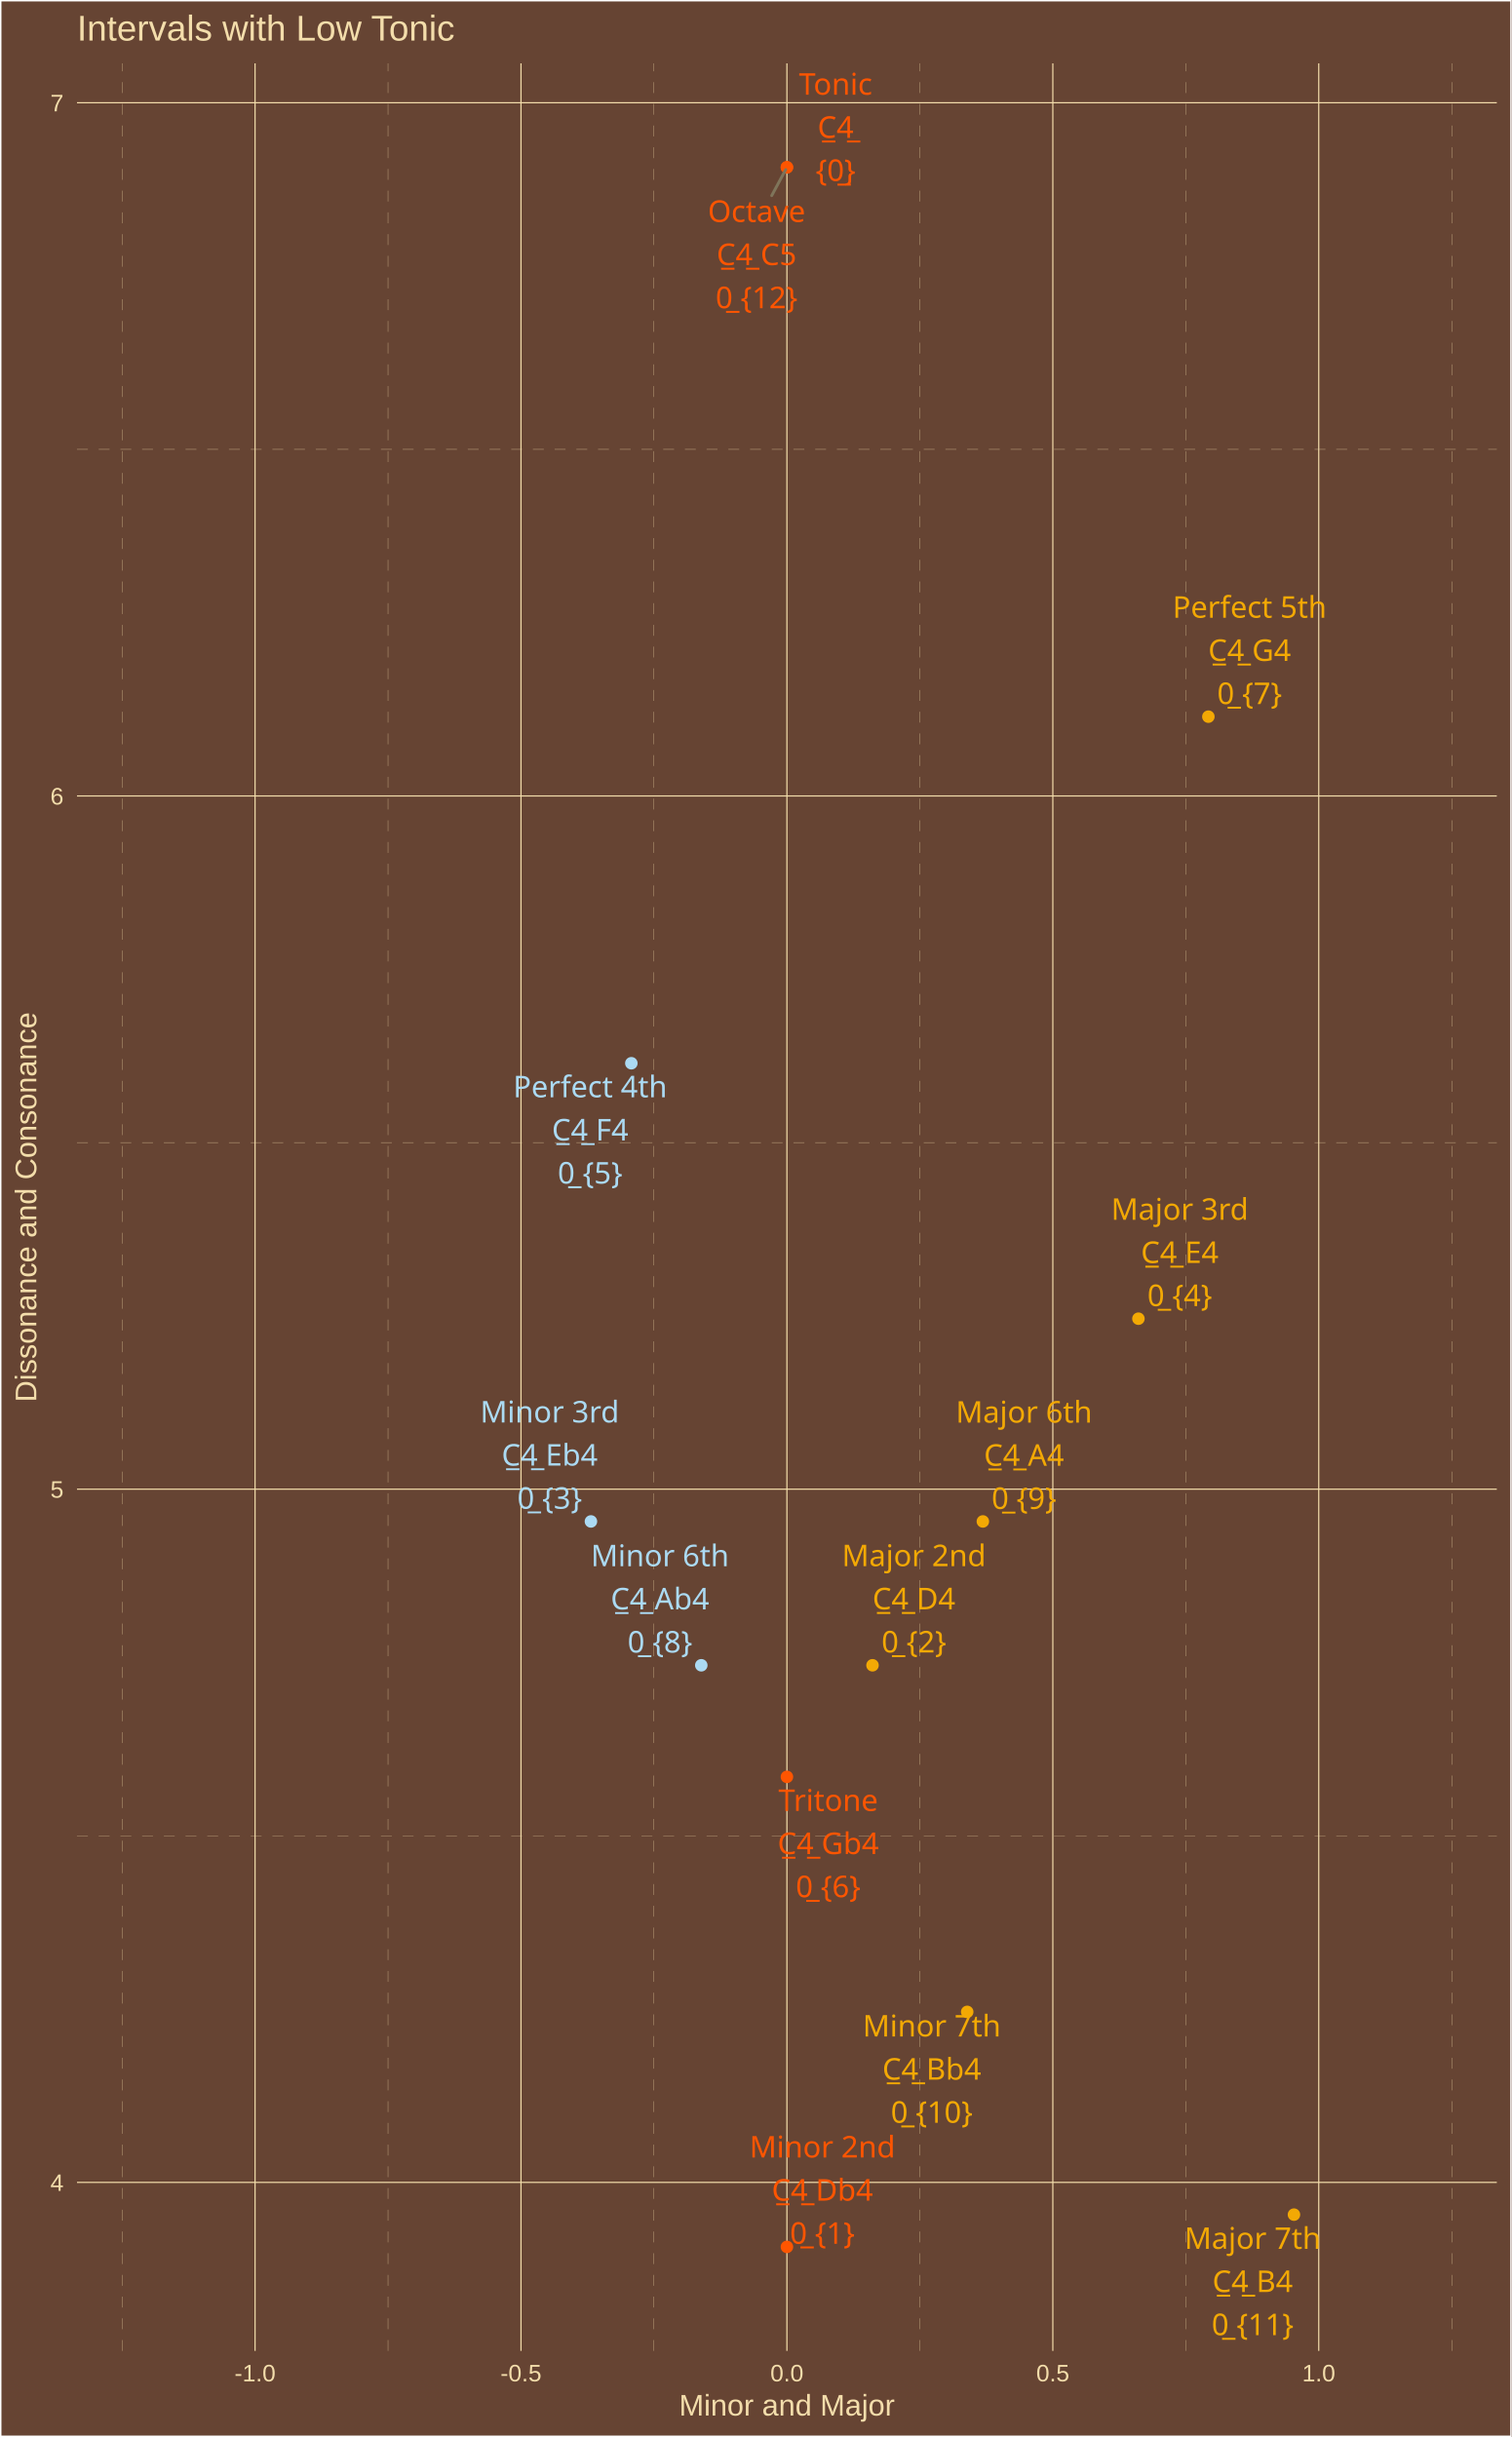
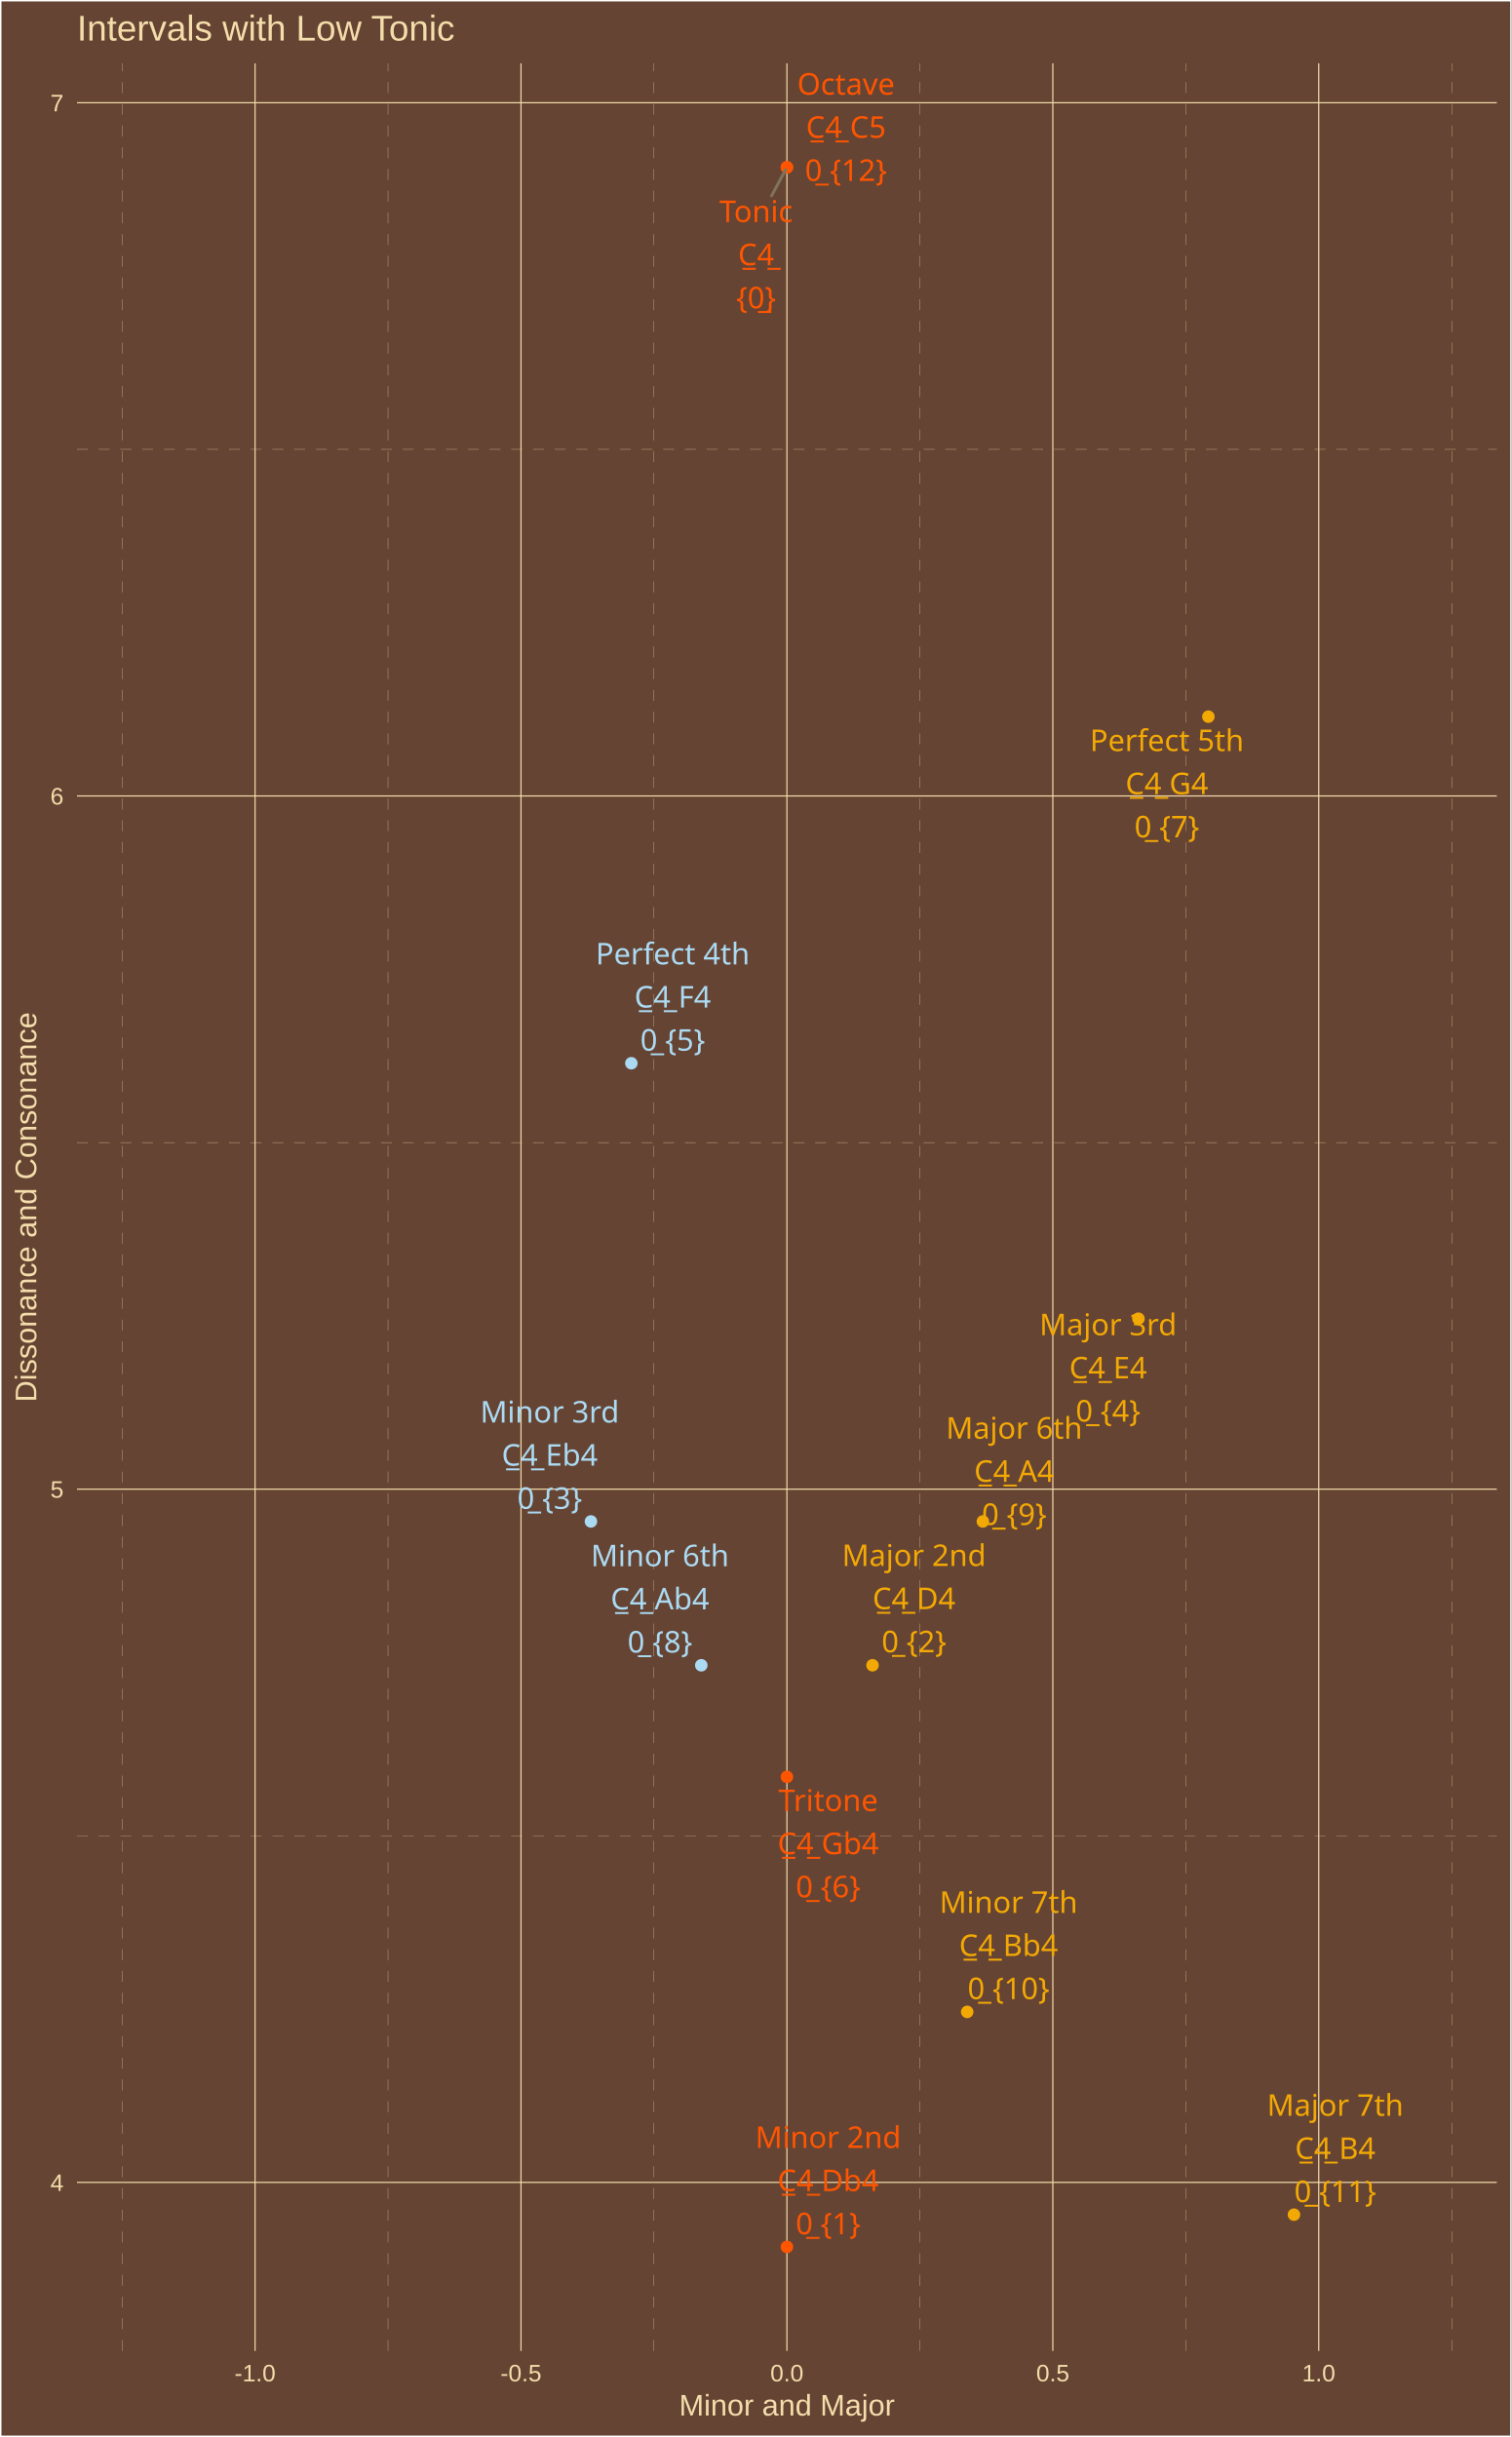
<svg xmlns="http://www.w3.org/2000/svg" class="svglite" width="557.00pt" height="898.00pt" viewBox="0 0 557.00 898.00">
  <defs>
    <style type="text/css">
    .svglite line, .svglite polyline, .svglite polygon, .svglite path, .svglite rect, .svglite circle {
      fill: none;
      stroke: #000000;
      stroke-linecap: round;
      stroke-linejoin: round;
      stroke-miterlimit: 10.00;
    }
    .svglite text {
      white-space: pre;
    }
  </style>
  </defs>
  <rect width="100%" height="100%" style="stroke: none; fill: #664433;" />
  <defs>
    <clipPath id="cpMC4wMHw1NTcuMDB8MC4wMHw4OTguMDA=">
      <rect x="0.00" y="0.00" width="557.00" height="898.00" />
    </clipPath>
  </defs>
  <g clip-path="url(#cpMC4wMHw1NTcuMDB8MC4wMHw4OTguMDA=)">
    <rect x="0.00" y="0.00" width="557.00" height="898.00" style="stroke-width: 1.07; stroke: #FFFFFF; fill: #664433;" />
  </g>
  <defs>
    <clipPath id="cpMjguMzd8NTUxLjUyfDIzLjM0fDg2Ni4yNw==">
      <rect x="28.37" y="23.34" width="523.15" height="842.93" />
    </clipPath>
  </defs>
  <g clip-path="url(#cpMjguMzd8NTUxLjUyfDIzLjM0fDg2Ni4yNw==)">
    <rect x="28.37" y="23.34" width="523.15" height="842.93" style="stroke-width: 1.07; stroke: none; fill: #664433;" />
    <polyline points="28.37,676.45 551.52,676.45 " style="stroke-width: 0.11; stroke: #F3DDAB; stroke-dasharray: 4.00,4.00; stroke-linecap: butt;" />
    <polyline points="28.37,421.02 551.52,421.02 " style="stroke-width: 0.11; stroke: #F3DDAB; stroke-dasharray: 4.00,4.00; stroke-linecap: butt;" />
    <polyline points="28.37,165.58 551.52,165.58 " style="stroke-width: 0.11; stroke: #F3DDAB; stroke-dasharray: 4.00,4.00; stroke-linecap: butt;" />
    <polyline points="44.99,866.27 44.99,23.34 " style="stroke-width: 0.11; stroke: #F3DDAB; stroke-dasharray: 4.00,4.00; stroke-linecap: butt;" />
    <polyline points="142.97,866.27 142.97,23.34 " style="stroke-width: 0.11; stroke: #F3DDAB; stroke-dasharray: 4.00,4.00; stroke-linecap: butt;" />
    <polyline points="240.96,866.27 240.96,23.34 " style="stroke-width: 0.11; stroke: #F3DDAB; stroke-dasharray: 4.00,4.00; stroke-linecap: butt;" />
    <polyline points="338.94,866.27 338.94,23.34 " style="stroke-width: 0.11; stroke: #F3DDAB; stroke-dasharray: 4.00,4.00; stroke-linecap: butt;" />
    <polyline points="436.92,866.27 436.92,23.34 " style="stroke-width: 0.11; stroke: #F3DDAB; stroke-dasharray: 4.00,4.00; stroke-linecap: butt;" />
    <polyline points="534.90,866.27 534.90,23.34 " style="stroke-width: 0.11; stroke: #F3DDAB; stroke-dasharray: 4.00,4.00; stroke-linecap: butt;" />
    <polyline points="28.37,804.17 551.52,804.17 " style="stroke-width: 0.43; stroke: #F3DDAB; stroke-linecap: butt;" />
    <polyline points="28.37,548.73 551.52,548.73 " style="stroke-width: 0.43; stroke: #F3DDAB; stroke-linecap: butt;" />
    <polyline points="28.37,293.30 551.52,293.30 " style="stroke-width: 0.43; stroke: #F3DDAB; stroke-linecap: butt;" />
    <polyline points="28.37,37.87 551.52,37.87 " style="stroke-width: 0.43; stroke: #F3DDAB; stroke-linecap: butt;" />
    <polyline points="93.98,866.27 93.98,23.34 " style="stroke-width: 0.43; stroke: #F3DDAB; stroke-linecap: butt;" />
    <polyline points="191.97,866.27 191.97,23.34 " style="stroke-width: 0.43; stroke: #F3DDAB; stroke-linecap: butt;" />
    <polyline points="289.95,866.27 289.95,23.34 " style="stroke-width: 0.43; stroke: #F3DDAB; stroke-linecap: butt;" />
    <polyline points="387.93,866.27 387.93,23.34 " style="stroke-width: 0.43; stroke: #F3DDAB; stroke-linecap: butt;" />
    <polyline points="485.91,866.27 485.91,23.34 " style="stroke-width: 0.43; stroke: #F3DDAB; stroke-linecap: butt;" />
    <circle cx="289.95" cy="61.65" r="1.95" style="stroke-width: 0.71; stroke: #FF5500; fill: #FF5500;" />
    <circle cx="289.95" cy="827.95" r="1.95" style="stroke-width: 0.71; stroke: #FF5500; fill: #FF5500;" />
    <circle cx="321.49" cy="613.63" r="1.95" style="stroke-width: 0.71; stroke: #F3A904; fill: #F3A904;" />
    <circle cx="217.74" cy="560.63" r="1.95" style="stroke-width: 0.71; stroke: #ABDAF3; fill: #ABDAF3;" />
    <circle cx="419.47" cy="485.92" r="1.95" style="stroke-width: 0.71; stroke: #F3A904; fill: #F3A904;" />
    <circle cx="232.63" cy="391.79" r="1.95" style="stroke-width: 0.71; stroke: #ABDAF3; fill: #ABDAF3;" />
    <circle cx="289.95" cy="654.75" r="1.95" style="stroke-width: 0.71; stroke: #FF5500; fill: #FF5500;" />
    <circle cx="445.24" cy="264.08" r="1.95" style="stroke-width: 0.71; stroke: #F3A904; fill: #F3A904;" />
    <circle cx="258.40" cy="613.63" r="1.95" style="stroke-width: 0.71; stroke: #ABDAF3; fill: #ABDAF3;" />
    <circle cx="362.15" cy="560.63" r="1.95" style="stroke-width: 0.71; stroke: #F3A904; fill: #F3A904;" />
    <circle cx="356.38" cy="741.35" r="1.95" style="stroke-width: 0.71; stroke: #F3A904; fill: #F3A904;" />
    <circle cx="476.78" cy="816.06" r="1.95" style="stroke-width: 0.71; stroke: #F3A904; fill: #F3A904;" />
    <circle cx="289.95" cy="61.65" r="1.95" style="stroke-width: 0.71; stroke: #FF5500; fill: #FF5500;" />
-     <line x1="284.35" y1="72.08" x2="289.50" y2="62.49" style="stroke-width: 1.07; stroke: #7F745A;" />
-     <text x="307.89" y="34.89" text-anchor="middle" style="font-size: 11.04px;fill: #FF5500; font-family: &quot;Arial Unicode MS&quot;;" textLength="26.97px" lengthAdjust="spacingAndGlyphs">Tonic</text>
-     <text x="307.89" y="50.79" text-anchor="middle" style="font-size: 11.04px;fill: #FF5500; font-family: &quot;Arial Unicode MS&quot;;" textLength="14.10px" lengthAdjust="spacingAndGlyphs">C̲4̲</text>
-     <text x="307.89" y="66.68" text-anchor="middle" style="font-size: 11.04px;fill: #FF5500; font-family: &quot;Arial Unicode MS&quot;;" textLength="13.51px" lengthAdjust="spacingAndGlyphs">{0̲}</text>
-     <text x="303.02" y="795.01" text-anchor="middle" style="font-size: 11.04px;fill: #FF5500; font-family: &quot;Arial Unicode MS&quot;;" textLength="49.05px" lengthAdjust="spacingAndGlyphs">Minor 2nd</text>
-     <text x="303.02" y="810.90" text-anchor="middle" style="font-size: 11.04px;fill: #FF5500; font-family: &quot;Arial Unicode MS&quot;;" textLength="37.40px" lengthAdjust="spacingAndGlyphs">C̲4̲ Db4</text>
-     <text x="303.02" y="826.80" text-anchor="middle" style="font-size: 11.04px;fill: #FF5500; font-family: &quot;Arial Unicode MS&quot;;" textLength="22.71px" lengthAdjust="spacingAndGlyphs">0̲ {1}</text>
-     <text x="336.75" y="577.12" text-anchor="middle" style="font-size: 11.04px;fill: #F3A904; font-family: &quot;Arial Unicode MS&quot;;" textLength="49.05px" lengthAdjust="spacingAndGlyphs">Major 2nd</text>
-     <text x="336.75" y="593.01" text-anchor="middle" style="font-size: 11.04px;fill: #F3A904; font-family: &quot;Arial Unicode MS&quot;;" textLength="31.26px" lengthAdjust="spacingAndGlyphs">C̲4̲ D4</text>
-     <text x="336.75" y="608.91" text-anchor="middle" style="font-size: 11.04px;fill: #F3A904; font-family: &quot;Arial Unicode MS&quot;;" textLength="22.71px" lengthAdjust="spacingAndGlyphs">0̲ {2}</text>
-     <text x="202.54" y="524.16" text-anchor="middle" style="font-size: 11.04px;fill: #ABDAF3; font-family: &quot;Arial Unicode MS&quot;;" textLength="46.58px" lengthAdjust="spacingAndGlyphs">Minor 3rd</text>
-     <text x="202.54" y="540.05" text-anchor="middle" style="font-size: 11.04px;fill: #ABDAF3; font-family: &quot;Arial Unicode MS&quot;;" textLength="36.79px" lengthAdjust="spacingAndGlyphs">C̲4̲ Eb4</text>
-     <text x="202.54" y="555.95" text-anchor="middle" style="font-size: 11.04px;fill: #ABDAF3; font-family: &quot;Arial Unicode MS&quot;;" textLength="22.71px" lengthAdjust="spacingAndGlyphs">0̲ {3}</text>
-     <text x="434.70" y="449.49" text-anchor="middle" style="font-size: 11.04px;fill: #F3A904; font-family: &quot;Arial Unicode MS&quot;;" textLength="46.58px" lengthAdjust="spacingAndGlyphs">Major 3rd</text>
-     <text x="434.70" y="465.39" text-anchor="middle" style="font-size: 11.04px;fill: #F3A904; font-family: &quot;Arial Unicode MS&quot;;" textLength="30.66px" lengthAdjust="spacingAndGlyphs">C̲4̲ E4</text>
-     <text x="434.70" y="481.28" text-anchor="middle" style="font-size: 11.04px;fill: #F3A904; font-family: &quot;Arial Unicode MS&quot;;" textLength="22.71px" lengthAdjust="spacingAndGlyphs">0̲ {4}</text>
-     <text x="217.44" y="404.34" text-anchor="middle" style="font-size: 11.04px;fill: #ABDAF3; font-family: &quot;Arial Unicode MS&quot;;" textLength="53.35px" lengthAdjust="spacingAndGlyphs">Perfect 4th</text>
-     <text x="217.44" y="420.24" text-anchor="middle" style="font-size: 11.04px;fill: #ABDAF3; font-family: &quot;Arial Unicode MS&quot;;" textLength="30.04px" lengthAdjust="spacingAndGlyphs">C̲4̲ F4</text>
-     <text x="217.44" y="436.13" text-anchor="middle" style="font-size: 11.04px;fill: #ABDAF3; font-family: &quot;Arial Unicode MS&quot;;" textLength="22.71px" lengthAdjust="spacingAndGlyphs">0̲ {5}</text>
-     <text x="305.17" y="667.31" text-anchor="middle" style="font-size: 11.04px;fill: #FF5500; font-family: &quot;Arial Unicode MS&quot;;" textLength="34.33px" lengthAdjust="spacingAndGlyphs">Tritone</text>
-     <text x="305.17" y="683.20" text-anchor="middle" style="font-size: 11.04px;fill: #FF5500; font-family: &quot;Arial Unicode MS&quot;;" textLength="38.02px" lengthAdjust="spacingAndGlyphs">C̲4̲ Gb4</text>
-     <text x="305.17" y="699.10" text-anchor="middle" style="font-size: 11.04px;fill: #FF5500; font-family: &quot;Arial Unicode MS&quot;;" textLength="22.71px" lengthAdjust="spacingAndGlyphs">0̲ {6}</text>
-     <text x="460.43" y="227.63" text-anchor="middle" style="font-size: 11.04px;fill: #F3A904; font-family: &quot;Arial Unicode MS&quot;;" textLength="53.35px" lengthAdjust="spacingAndGlyphs">Perfect 5th</text>
-     <text x="460.43" y="243.53" text-anchor="middle" style="font-size: 11.04px;fill: #F3A904; font-family: &quot;Arial Unicode MS&quot;;" textLength="31.88px" lengthAdjust="spacingAndGlyphs">C̲4̲ G4</text>
-     <text x="460.43" y="259.43" text-anchor="middle" style="font-size: 11.04px;fill: #F3A904; font-family: &quot;Arial Unicode MS&quot;;" textLength="22.71px" lengthAdjust="spacingAndGlyphs">0̲ {7}</text>
-     <text x="243.17" y="577.14" text-anchor="middle" style="font-size: 11.04px;fill: #ABDAF3; font-family: &quot;Arial Unicode MS&quot;;" textLength="45.98px" lengthAdjust="spacingAndGlyphs">Minor 6th</text>
-     <text x="243.17" y="593.04" text-anchor="middle" style="font-size: 11.04px;fill: #ABDAF3; font-family: &quot;Arial Unicode MS&quot;;" textLength="36.79px" lengthAdjust="spacingAndGlyphs">C̲4̲ Ab4</text>
-     <text x="243.17" y="608.94" text-anchor="middle" style="font-size: 11.04px;fill: #ABDAF3; font-family: &quot;Arial Unicode MS&quot;;" textLength="22.71px" lengthAdjust="spacingAndGlyphs">0̲ {8}</text>
-     <text x="377.31" y="524.22" text-anchor="middle" style="font-size: 11.04px;fill: #F3A904; font-family: &quot;Arial Unicode MS&quot;;" textLength="45.98px" lengthAdjust="spacingAndGlyphs">Major 6th</text>
-     <text x="377.31" y="540.12" text-anchor="middle" style="font-size: 11.04px;fill: #F3A904; font-family: &quot;Arial Unicode MS&quot;;" textLength="30.66px" lengthAdjust="spacingAndGlyphs">C̲4̲ A4</text>
-     <text x="377.31" y="556.02" text-anchor="middle" style="font-size: 11.04px;fill: #F3A904; font-family: &quot;Arial Unicode MS&quot;;" textLength="22.71px" lengthAdjust="spacingAndGlyphs">0̲ {9}</text>
-     <text x="343.33" y="750.42" text-anchor="middle" style="font-size: 11.04px;fill: #F3A904; font-family: &quot;Arial Unicode MS&quot;;" textLength="45.98px" lengthAdjust="spacingAndGlyphs">Minor 7th</text>
-     <text x="343.33" y="766.32" text-anchor="middle" style="font-size: 11.04px;fill: #F3A904; font-family: &quot;Arial Unicode MS&quot;;" textLength="36.79px" lengthAdjust="spacingAndGlyphs">C̲4̲ Bb4</text>
-     <text x="343.33" y="782.21" text-anchor="middle" style="font-size: 11.04px;fill: #F3A904; font-family: &quot;Arial Unicode MS&quot;;" textLength="28.84px" lengthAdjust="spacingAndGlyphs">0̲ {10}</text>
-     <text x="461.55" y="828.68" text-anchor="middle" style="font-size: 11.04px;fill: #F3A904; font-family: &quot;Arial Unicode MS&quot;;" textLength="45.98px" lengthAdjust="spacingAndGlyphs">Major 7th</text>
-     <text x="461.55" y="844.57" text-anchor="middle" style="font-size: 11.04px;fill: #F3A904; font-family: &quot;Arial Unicode MS&quot;;" textLength="30.66px" lengthAdjust="spacingAndGlyphs">C̲4̲ B4</text>
-     <text x="461.55" y="860.47" text-anchor="middle" style="font-size: 11.04px;fill: #F3A904; font-family: &quot;Arial Unicode MS&quot;;" textLength="28.84px" lengthAdjust="spacingAndGlyphs">0̲ {11}</text>
-     <text x="278.78" y="81.78" text-anchor="middle" style="font-size: 11.04px;fill: #FF5500; font-family: &quot;Arial Unicode MS&quot;;" textLength="34.95px" lengthAdjust="spacingAndGlyphs">Octave</text>
-     <text x="278.78" y="97.67" text-anchor="middle" style="font-size: 11.04px;fill: #FF5500; font-family: &quot;Arial Unicode MS&quot;;" textLength="31.26px" lengthAdjust="spacingAndGlyphs">C̲4̲ C5</text>
-     <text x="278.78" y="113.57" text-anchor="middle" style="font-size: 11.04px;fill: #FF5500; font-family: &quot;Arial Unicode MS&quot;;" textLength="28.84px" lengthAdjust="spacingAndGlyphs">0̲ {12}</text>
+     <line x1="284.30" y1="72.13" x2="289.50" y2="62.49" style="stroke-width: 1.07; stroke: #7F745A;" />
+     <text x="278.58" y="81.82" text-anchor="middle" style="font-size: 11.04px;fill: #FF5500; font-family: &quot;Arial Unicode MS&quot;;" textLength="26.97px" lengthAdjust="spacingAndGlyphs">Tonic</text>
+     <text x="278.58" y="97.72" text-anchor="middle" style="font-size: 11.04px;fill: #FF5500; font-family: &quot;Arial Unicode MS&quot;;" textLength="14.10px" lengthAdjust="spacingAndGlyphs">C̲4̲</text>
+     <text x="278.58" y="113.62" text-anchor="middle" style="font-size: 11.04px;fill: #FF5500; font-family: &quot;Arial Unicode MS&quot;;" textLength="13.51px" lengthAdjust="spacingAndGlyphs">{0̲}</text>
+     <text x="305.14" y="791.49" text-anchor="middle" style="font-size: 11.04px;fill: #FF5500; font-family: &quot;Arial Unicode MS&quot;;" textLength="49.05px" lengthAdjust="spacingAndGlyphs">Minor 2nd</text>
+     <text x="305.14" y="807.39" text-anchor="middle" style="font-size: 11.04px;fill: #FF5500; font-family: &quot;Arial Unicode MS&quot;;" textLength="37.40px" lengthAdjust="spacingAndGlyphs">C̲4̲ Db4</text>
+     <text x="305.14" y="823.29" text-anchor="middle" style="font-size: 11.04px;fill: #FF5500; font-family: &quot;Arial Unicode MS&quot;;" textLength="22.71px" lengthAdjust="spacingAndGlyphs">0̲ {1}</text>
+     <text x="336.78" y="577.05" text-anchor="middle" style="font-size: 11.04px;fill: #F3A904; font-family: &quot;Arial Unicode MS&quot;;" textLength="49.05px" lengthAdjust="spacingAndGlyphs">Major 2nd</text>
+     <text x="336.78" y="592.94" text-anchor="middle" style="font-size: 11.04px;fill: #F3A904; font-family: &quot;Arial Unicode MS&quot;;" textLength="31.26px" lengthAdjust="spacingAndGlyphs">C̲4̲ D4</text>
+     <text x="336.78" y="608.84" text-anchor="middle" style="font-size: 11.04px;fill: #F3A904; font-family: &quot;Arial Unicode MS&quot;;" textLength="22.71px" lengthAdjust="spacingAndGlyphs">0̲ {2}</text>
+     <text x="202.55" y="524.19" text-anchor="middle" style="font-size: 11.04px;fill: #ABDAF3; font-family: &quot;Arial Unicode MS&quot;;" textLength="46.58px" lengthAdjust="spacingAndGlyphs">Minor 3rd</text>
+     <text x="202.55" y="540.08" text-anchor="middle" style="font-size: 11.04px;fill: #ABDAF3; font-family: &quot;Arial Unicode MS&quot;;" textLength="36.79px" lengthAdjust="spacingAndGlyphs">C̲4̲ Eb4</text>
+     <text x="202.55" y="555.98" text-anchor="middle" style="font-size: 11.04px;fill: #ABDAF3; font-family: &quot;Arial Unicode MS&quot;;" textLength="22.71px" lengthAdjust="spacingAndGlyphs">0̲ {3}</text>
+     <text x="408.29" y="492.02" text-anchor="middle" style="font-size: 11.04px;fill: #F3A904; font-family: &quot;Arial Unicode MS&quot;;" textLength="46.58px" lengthAdjust="spacingAndGlyphs">Major 3rd</text>
+     <text x="408.29" y="507.92" text-anchor="middle" style="font-size: 11.04px;fill: #F3A904; font-family: &quot;Arial Unicode MS&quot;;" textLength="30.66px" lengthAdjust="spacingAndGlyphs">C̲4̲ E4</text>
+     <text x="408.29" y="523.82" text-anchor="middle" style="font-size: 11.04px;fill: #F3A904; font-family: &quot;Arial Unicode MS&quot;;" textLength="22.71px" lengthAdjust="spacingAndGlyphs">0̲ {4}</text>
+     <text x="247.86" y="355.36" text-anchor="middle" style="font-size: 11.04px;fill: #ABDAF3; font-family: &quot;Arial Unicode MS&quot;;" textLength="53.35px" lengthAdjust="spacingAndGlyphs">Perfect 4th</text>
+     <text x="247.86" y="371.26" text-anchor="middle" style="font-size: 11.04px;fill: #ABDAF3; font-family: &quot;Arial Unicode MS&quot;;" textLength="30.04px" lengthAdjust="spacingAndGlyphs">C̲4̲ F4</text>
+     <text x="247.86" y="387.15" text-anchor="middle" style="font-size: 11.04px;fill: #ABDAF3; font-family: &quot;Arial Unicode MS&quot;;" textLength="22.71px" lengthAdjust="spacingAndGlyphs">0̲ {5}</text>
+     <text x="305.16" y="667.35" text-anchor="middle" style="font-size: 11.04px;fill: #FF5500; font-family: &quot;Arial Unicode MS&quot;;" textLength="34.33px" lengthAdjust="spacingAndGlyphs">Tritone</text>
+     <text x="305.16" y="683.24" text-anchor="middle" style="font-size: 11.04px;fill: #FF5500; font-family: &quot;Arial Unicode MS&quot;;" textLength="38.02px" lengthAdjust="spacingAndGlyphs">C̲4̲ Gb4</text>
+     <text x="305.16" y="699.14" text-anchor="middle" style="font-size: 11.04px;fill: #FF5500; font-family: &quot;Arial Unicode MS&quot;;" textLength="22.71px" lengthAdjust="spacingAndGlyphs">0̲ {6}</text>
+     <text x="429.95" y="276.75" text-anchor="middle" style="font-size: 11.04px;fill: #F3A904; font-family: &quot;Arial Unicode MS&quot;;" textLength="53.35px" lengthAdjust="spacingAndGlyphs">Perfect 5th</text>
+     <text x="429.95" y="292.65" text-anchor="middle" style="font-size: 11.04px;fill: #F3A904; font-family: &quot;Arial Unicode MS&quot;;" textLength="31.88px" lengthAdjust="spacingAndGlyphs">C̲4̲ G4</text>
+     <text x="429.95" y="308.55" text-anchor="middle" style="font-size: 11.04px;fill: #F3A904; font-family: &quot;Arial Unicode MS&quot;;" textLength="22.71px" lengthAdjust="spacingAndGlyphs">0̲ {7}</text>
+     <text x="243.16" y="577.14" text-anchor="middle" style="font-size: 11.04px;fill: #ABDAF3; font-family: &quot;Arial Unicode MS&quot;;" textLength="45.98px" lengthAdjust="spacingAndGlyphs">Minor 6th</text>
+     <text x="243.16" y="593.04" text-anchor="middle" style="font-size: 11.04px;fill: #ABDAF3; font-family: &quot;Arial Unicode MS&quot;;" textLength="36.79px" lengthAdjust="spacingAndGlyphs">C̲4̲ Ab4</text>
+     <text x="243.16" y="608.94" text-anchor="middle" style="font-size: 11.04px;fill: #ABDAF3; font-family: &quot;Arial Unicode MS&quot;;" textLength="22.71px" lengthAdjust="spacingAndGlyphs">0̲ {8}</text>
+     <text x="373.70" y="530.13" text-anchor="middle" style="font-size: 11.04px;fill: #F3A904; font-family: &quot;Arial Unicode MS&quot;;" textLength="45.98px" lengthAdjust="spacingAndGlyphs">Major 6th</text>
+     <text x="373.70" y="546.03" text-anchor="middle" style="font-size: 11.04px;fill: #F3A904; font-family: &quot;Arial Unicode MS&quot;;" textLength="30.66px" lengthAdjust="spacingAndGlyphs">C̲4̲ A4</text>
+     <text x="373.70" y="561.92" text-anchor="middle" style="font-size: 11.04px;fill: #F3A904; font-family: &quot;Arial Unicode MS&quot;;" textLength="22.71px" lengthAdjust="spacingAndGlyphs">0̲ {9}</text>
+     <text x="371.62" y="704.86" text-anchor="middle" style="font-size: 11.04px;fill: #F3A904; font-family: &quot;Arial Unicode MS&quot;;" textLength="45.98px" lengthAdjust="spacingAndGlyphs">Minor 7th</text>
+     <text x="371.62" y="720.76" text-anchor="middle" style="font-size: 11.04px;fill: #F3A904; font-family: &quot;Arial Unicode MS&quot;;" textLength="36.79px" lengthAdjust="spacingAndGlyphs">C̲4̲ Bb4</text>
+     <text x="371.62" y="736.65" text-anchor="middle" style="font-size: 11.04px;fill: #F3A904; font-family: &quot;Arial Unicode MS&quot;;" textLength="28.84px" lengthAdjust="spacingAndGlyphs">0̲ {10}</text>
+     <text x="491.99" y="779.64" text-anchor="middle" style="font-size: 11.04px;fill: #F3A904; font-family: &quot;Arial Unicode MS&quot;;" textLength="45.98px" lengthAdjust="spacingAndGlyphs">Major 7th</text>
+     <text x="491.99" y="795.54" text-anchor="middle" style="font-size: 11.04px;fill: #F3A904; font-family: &quot;Arial Unicode MS&quot;;" textLength="30.66px" lengthAdjust="spacingAndGlyphs">C̲4̲ B4</text>
+     <text x="491.99" y="811.44" text-anchor="middle" style="font-size: 11.04px;fill: #F3A904; font-family: &quot;Arial Unicode MS&quot;;" textLength="28.84px" lengthAdjust="spacingAndGlyphs">0̲ {11}</text>
+     <text x="311.71" y="34.88" text-anchor="middle" style="font-size: 11.04px;fill: #FF5500; font-family: &quot;Arial Unicode MS&quot;;" textLength="34.95px" lengthAdjust="spacingAndGlyphs">Octave</text>
+     <text x="311.71" y="50.77" text-anchor="middle" style="font-size: 11.04px;fill: #FF5500; font-family: &quot;Arial Unicode MS&quot;;" textLength="31.26px" lengthAdjust="spacingAndGlyphs">C̲4̲ C5</text>
+     <text x="311.71" y="66.67" text-anchor="middle" style="font-size: 11.04px;fill: #FF5500; font-family: &quot;Arial Unicode MS&quot;;" textLength="28.84px" lengthAdjust="spacingAndGlyphs">0̲ {12}</text>
  </g>
  <g clip-path="url(#cpMC4wMHw1NTcuMDB8MC4wMHw4OTguMDA=)">
    <text x="23.44" y="807.32" text-anchor="end" style="font-size: 8.80px;fill: #F3DDAB; font-family: &quot;Arial&quot;;" textLength="4.90px" lengthAdjust="spacingAndGlyphs">4</text>
    <text x="23.44" y="551.89" text-anchor="end" style="font-size: 8.80px;fill: #F3DDAB; font-family: &quot;Arial&quot;;" textLength="4.90px" lengthAdjust="spacingAndGlyphs">5</text>
    <text x="23.44" y="296.45" text-anchor="end" style="font-size: 8.80px;fill: #F3DDAB; font-family: &quot;Arial&quot;;" textLength="4.90px" lengthAdjust="spacingAndGlyphs">6</text>
    <text x="23.44" y="41.02" text-anchor="end" style="font-size: 8.80px;fill: #F3DDAB; font-family: &quot;Arial&quot;;" textLength="4.90px" lengthAdjust="spacingAndGlyphs">7</text>
    <text x="93.98" y="877.50" text-anchor="middle" style="font-size: 8.80px;fill: #F3DDAB; font-family: &quot;Arial&quot;;" textLength="15.16px" lengthAdjust="spacingAndGlyphs">-1.0</text>
    <text x="191.97" y="877.50" text-anchor="middle" style="font-size: 8.80px;fill: #F3DDAB; font-family: &quot;Arial&quot;;" textLength="15.16px" lengthAdjust="spacingAndGlyphs">-0.5</text>
    <text x="289.95" y="877.50" text-anchor="middle" style="font-size: 8.80px;fill: #F3DDAB; font-family: &quot;Arial&quot;;" textLength="12.23px" lengthAdjust="spacingAndGlyphs">0.0</text>
    <text x="387.93" y="877.50" text-anchor="middle" style="font-size: 8.80px;fill: #F3DDAB; font-family: &quot;Arial&quot;;" textLength="12.23px" lengthAdjust="spacingAndGlyphs">0.5</text>
    <text x="485.91" y="877.50" text-anchor="middle" style="font-size: 8.80px;fill: #F3DDAB; font-family: &quot;Arial&quot;;" textLength="12.23px" lengthAdjust="spacingAndGlyphs">1.0</text>
    <text x="289.95" y="890.09" text-anchor="middle" style="font-size: 11.00px;fill: #F3DDAB; font-family: &quot;Arial&quot;;" textLength="79.49px" lengthAdjust="spacingAndGlyphs">Minor and Major</text>
    <text transform="translate(13.37,444.80) rotate(-90)" text-anchor="middle" style="font-size: 11.00px;fill: #F3DDAB; font-family: &quot;Arial&quot;;" textLength="143.73px" lengthAdjust="spacingAndGlyphs">Dissonance and Consonance</text>
    <text x="28.37" y="14.94" style="font-size: 13.20px;fill: #F3DDAB; font-family: &quot;Arial&quot;;" textLength="140.76px" lengthAdjust="spacingAndGlyphs">Intervals with Low Tonic</text>
  </g>
</svg>
